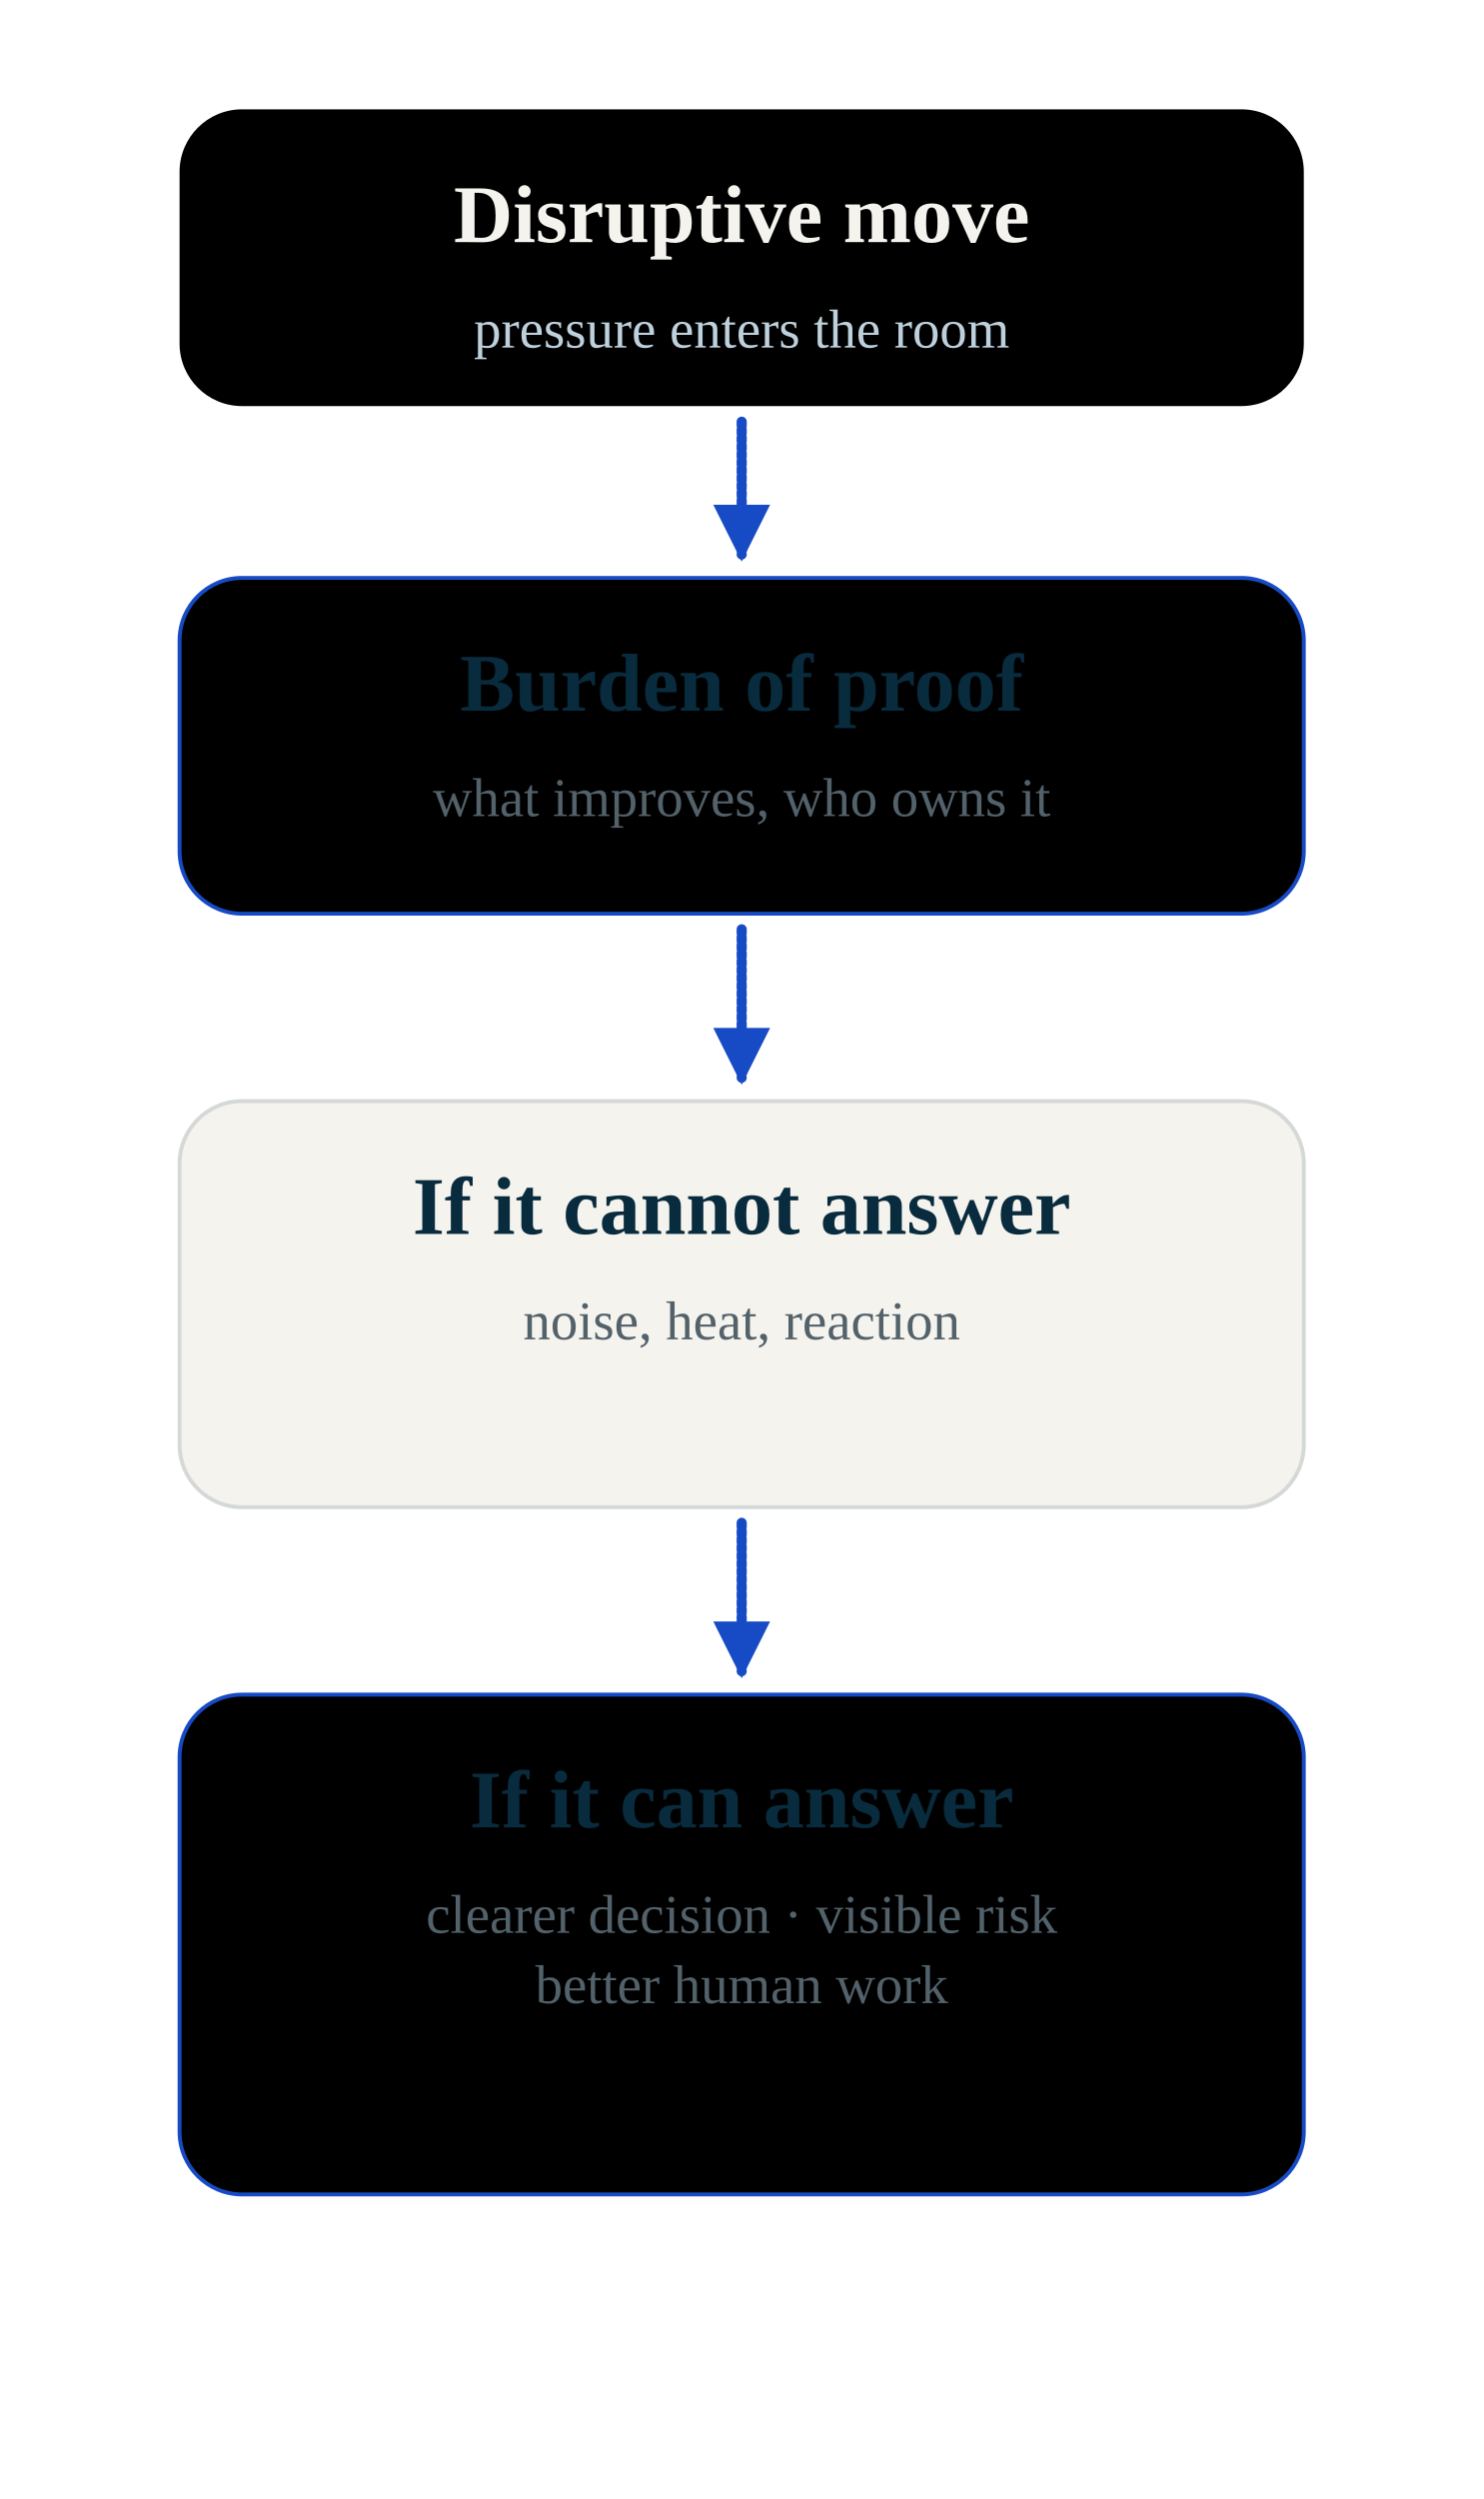
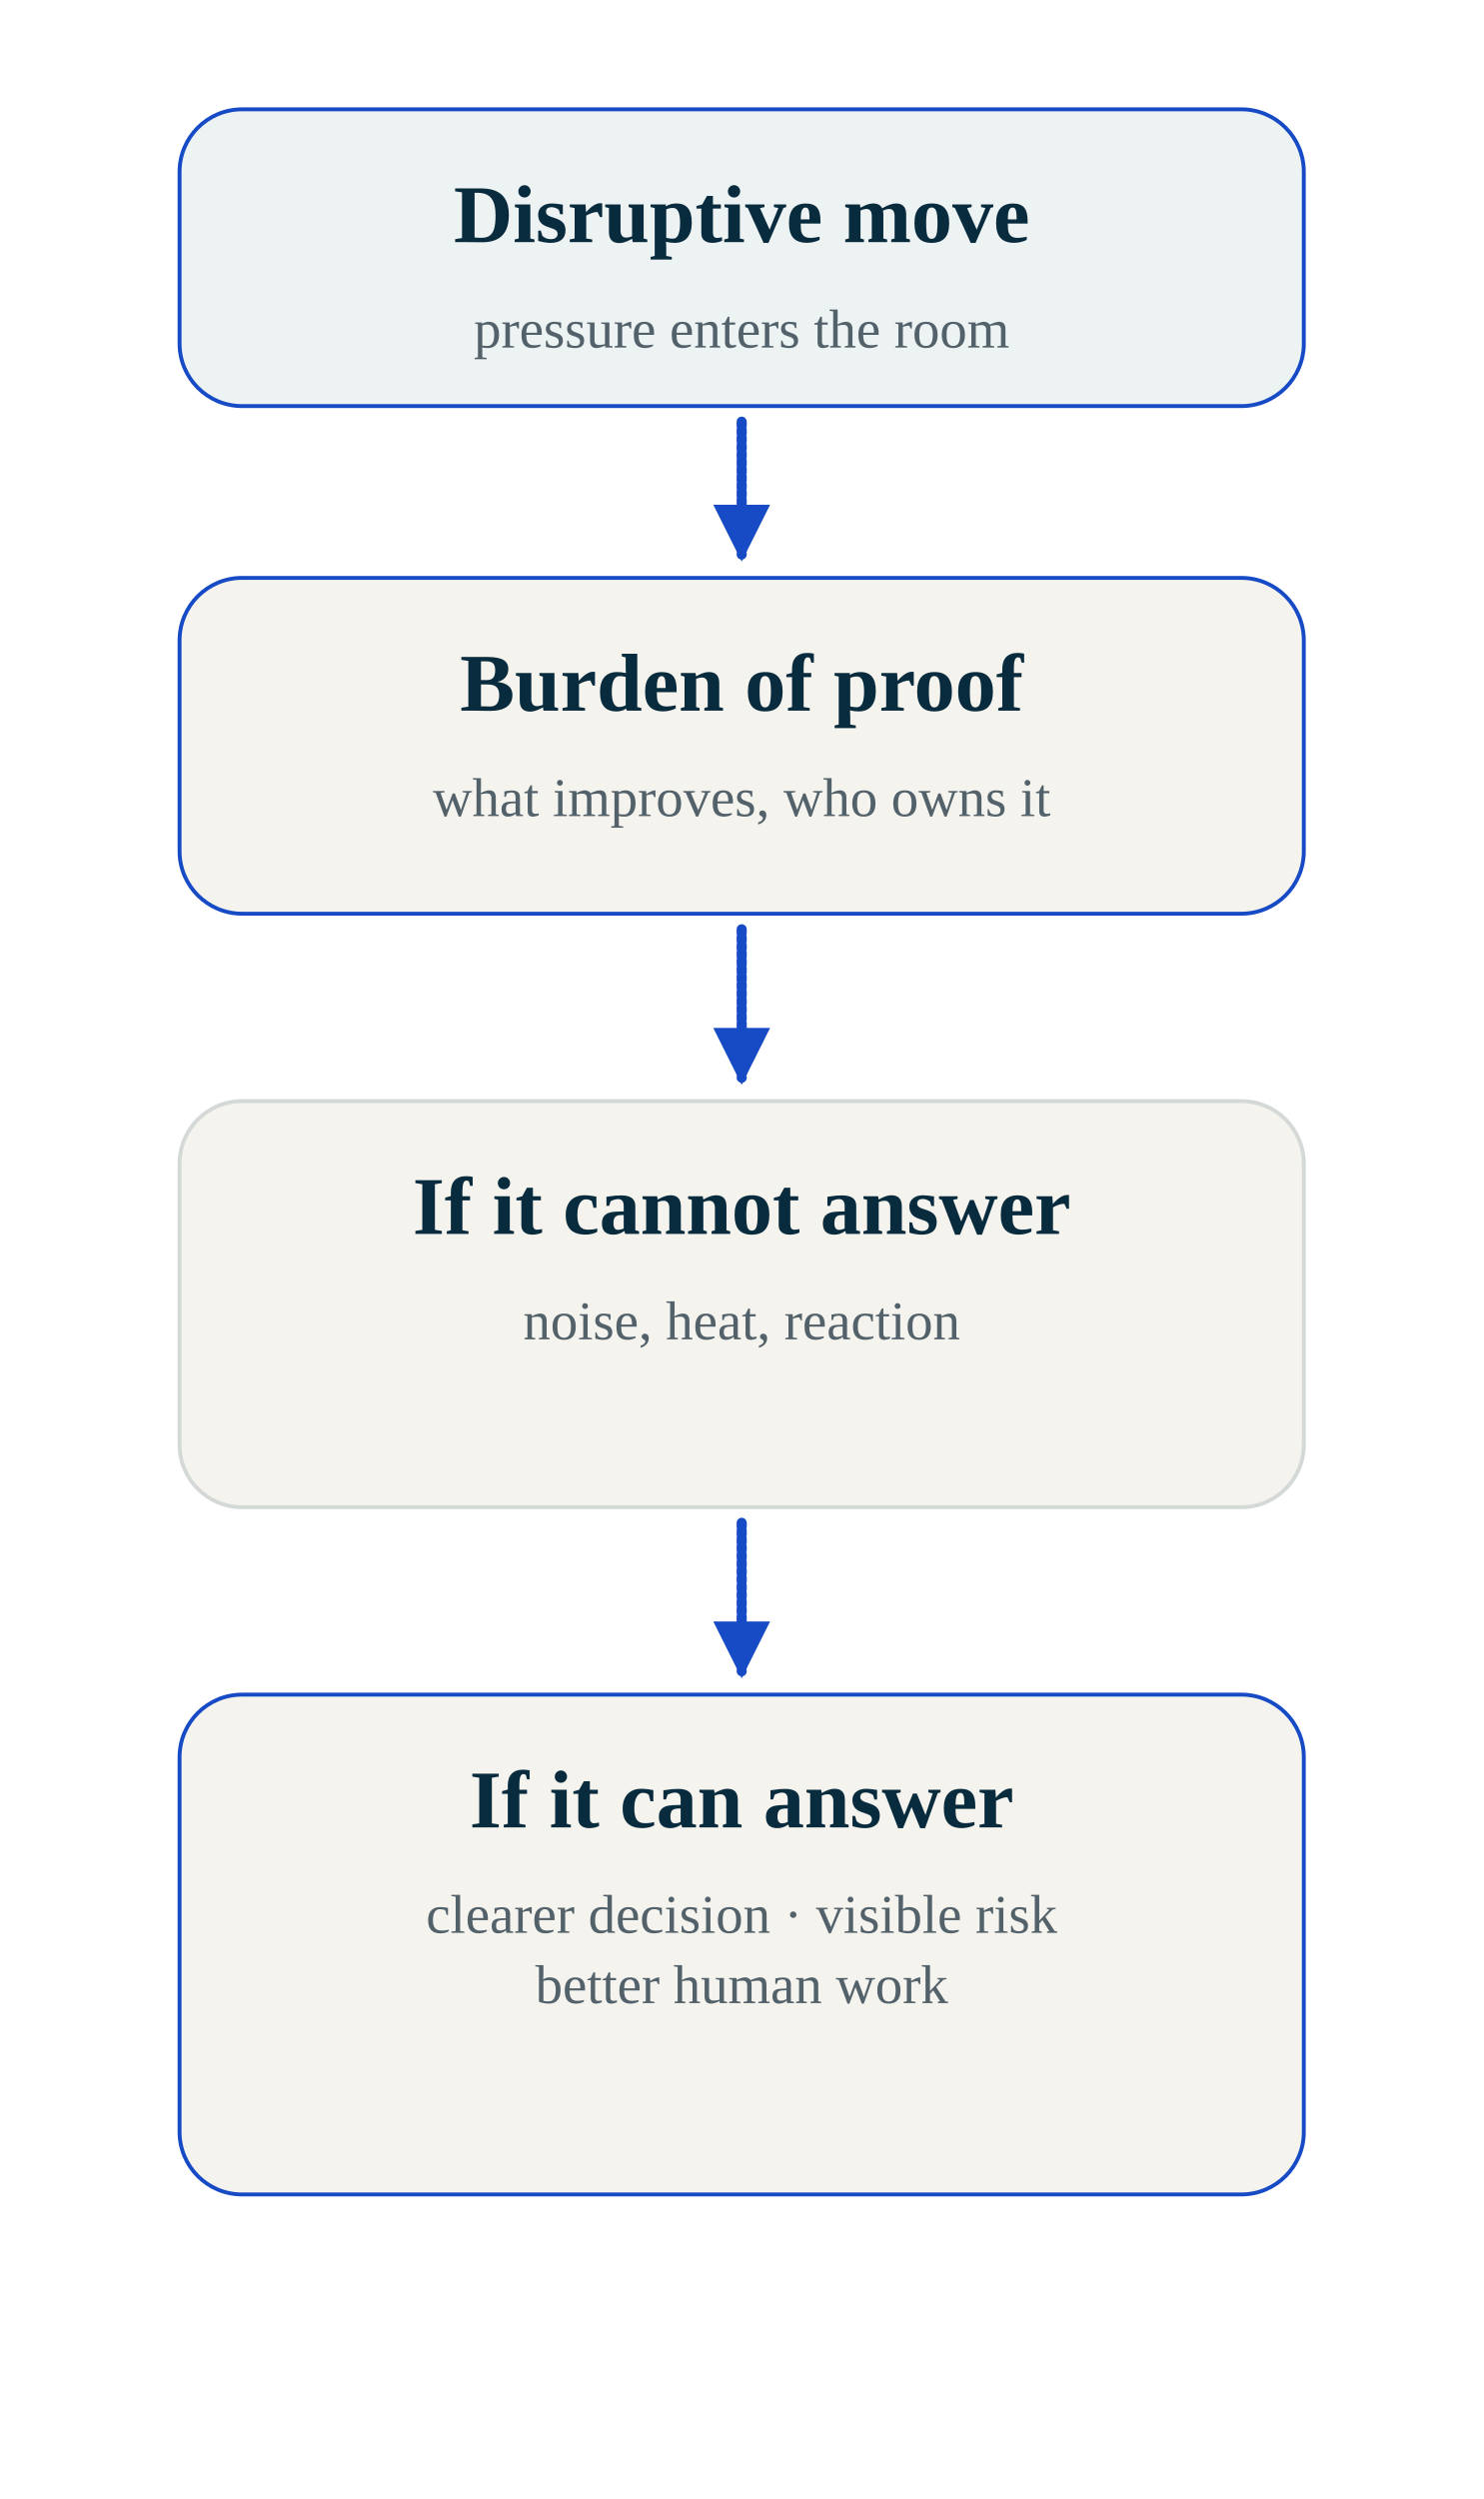
<svg xmlns="http://www.w3.org/2000/svg" id="hc-proof-m" class="systems-graphic head-clouds-graphic" width="380" height="640" viewBox="0 0 380 640" role="img" aria-labelledby="hc-proof-m-title hc-proof-m-desc" style="font-family:var(--font-body,Inter,Arial,sans-serif)">
  <style>
.hc-draw{stroke-dasharray:1;stroke-dashoffset:0;animation:hc-draw 3.4s ease both}
.hc-reveal{opacity:1;animation:hc-reveal .9s ease both;transform-box:fill-box;transform-origin:center}
.hc-pulse{animation:hc-pulse 3.8s ease both;transform-box:fill-box;transform-origin:center}
.hc-soft{stroke:var(--line,#d4d9d7)}
@keyframes hc-draw{0%,12%{stroke-dashoffset:1}82%,100%{stroke-dashoffset:0}}
@keyframes hc-reveal{0%{opacity:.08;transform:translateY(8px)}100%{opacity:1;transform:translateY(0)}}
@keyframes hc-pulse{0%{opacity:.45;transform:scale(.98)}35%,100%{opacity:1;transform:scale(1)}}
@media(prefers-reduced-motion:reduce){.vs-motion{animation:none!important}}
</style>
  <defs>
    <marker id="hc-proof-m-arrow" viewBox="0 0 10 10" refX="8" refY="5" markerWidth="7" markerHeight="7" orient="auto">
      <path d="M1 1 L9 5 L1 9 Z" fill="var(--figure-accent,#174bc5)" />
    </marker>
  </defs>
  <g class="vs-motion hc-reveal" style="animation-delay:0s">
-     <rect x="46" y="28" width="288" height="76" rx="16" fill="var(--figure-deep,var(--deep,#092b3e))" stroke="var(--figure-deep,var(--deep,#092b3e))" />
-     <text x="190" y="62" font-size="21" fill="var(--figure-on-deep,#f5f3ed)" text-anchor="middle" font-weight="700" style="font-family:var(--font-body,'Inter',Arial,sans-serif);letter-spacing:0">Disruptive move</text>
-     <text x="190" y="89" font-size="14" fill="var(--figure-soft-on-deep,#bed0dc)" text-anchor="middle" font-weight="400" style="font-family:var(--font-body,'Inter',Arial,sans-serif);letter-spacing:0">pressure enters the room</text>
+     <rect x="46" y="28" width="288" height="76" rx="16" fill="var(--figure-tint,#edf2f3)" stroke="var(--figure-accent,#174bc5)" />
+     <text x="190" y="62" font-size="21" fill="var(--text,#092b3e)" text-anchor="middle" font-weight="700" style="font-family:var(--font-body,'Inter',Arial,sans-serif);letter-spacing:0">Disruptive move</text>
+     <text x="190" y="89" font-size="14" fill="var(--text-dim,#52616a)" text-anchor="middle" font-weight="400" style="font-family:var(--font-body,'Inter',Arial,sans-serif);letter-spacing:0">pressure enters the room</text>
  </g>
  <path d="M190 108 V142" fill="none" stroke="var(--figure-accent,#174bc5)" stroke-width="2.6" stroke-linecap="round" stroke-linejoin="round" pathLength="1" class="vs-motion hc-draw" style="animation-delay:0.25s" marker-end="url(#hc-proof-m-arrow)" />
  <g class="vs-motion hc-reveal" style="animation-delay:0.55s">
-     <rect x="46" y="148" width="288" height="86" rx="16" fill="color-mix(in srgb, var(--figure-accent,#174bc5) 12%, transparent)" stroke="var(--figure-accent,#174bc5)" />
+     <rect x="46" y="148" width="288" height="86" rx="16" fill="var(--surface,#f5f3ed)" stroke="var(--figure-accent,#174bc5)" />
    <text x="190" y="182" font-size="21" fill="var(--text,#092b3e)" text-anchor="middle" font-weight="700" style="font-family:var(--font-body,'Inter',Arial,sans-serif);letter-spacing:0">Burden of proof</text>
    <text x="190" y="209" font-size="14" fill="var(--text-dim,#52616a)" text-anchor="middle" font-weight="400" style="font-family:var(--font-body,'Inter',Arial,sans-serif);letter-spacing:0">what improves, who owns it</text>
  </g>
  <path d="M190 238 V276" fill="none" stroke="var(--figure-accent,#174bc5)" stroke-width="2.6" stroke-linecap="round" stroke-linejoin="round" pathLength="1" class="vs-motion hc-draw" style="animation-delay:0.8s" marker-end="url(#hc-proof-m-arrow)" />
  <g class="vs-motion hc-reveal" style="animation-delay:1.1s">
    <rect x="46" y="282" width="288" height="104" rx="16" fill="var(--surface,#f5f3ed)" stroke="var(--line,#d4d9d7)" />
    <text x="190" y="316" font-size="21" fill="var(--text,#092b3e)" text-anchor="middle" font-weight="700" style="font-family:var(--font-body,'Inter',Arial,sans-serif);letter-spacing:0">If it cannot answer</text>
    <text x="190" y="343" font-size="14" fill="var(--text-dim,#52616a)" text-anchor="middle" font-weight="400" style="font-family:var(--font-body,'Inter',Arial,sans-serif);letter-spacing:0">noise, heat, reaction</text>
  </g>
  <path d="M190 390 V428" fill="none" stroke="var(--figure-accent,#174bc5)" stroke-width="2.6" stroke-linecap="round" stroke-linejoin="round" pathLength="1" class="vs-motion hc-draw" style="animation-delay:1.35s" marker-end="url(#hc-proof-m-arrow)" />
  <g class="vs-motion hc-reveal" style="animation-delay:1.65s">
-     <rect x="46" y="434" width="288" height="128" rx="16" fill="color-mix(in srgb, var(--figure-accent,#174bc5) 14%, var(--bg,#f5f3ed))" stroke="var(--figure-accent,#174bc5)" />
+     <rect x="46" y="434" width="288" height="128" rx="16" fill="var(--surface,#f5f3ed)" stroke="var(--figure-accent,#174bc5)" />
    <text x="190" y="468" font-size="21" fill="var(--text,#092b3e)" text-anchor="middle" font-weight="700" style="font-family:var(--font-body,'Inter',Arial,sans-serif);letter-spacing:0">If it can answer</text>
    <text x="190" y="495" font-size="14" fill="var(--text-dim,#52616a)" text-anchor="middle" font-weight="400" style="font-family:var(--font-body,'Inter',Arial,sans-serif);letter-spacing:0">clearer decision · visible risk<tspan x="190" dy="18">better human work</tspan>
    </text>
  </g>
</svg>
